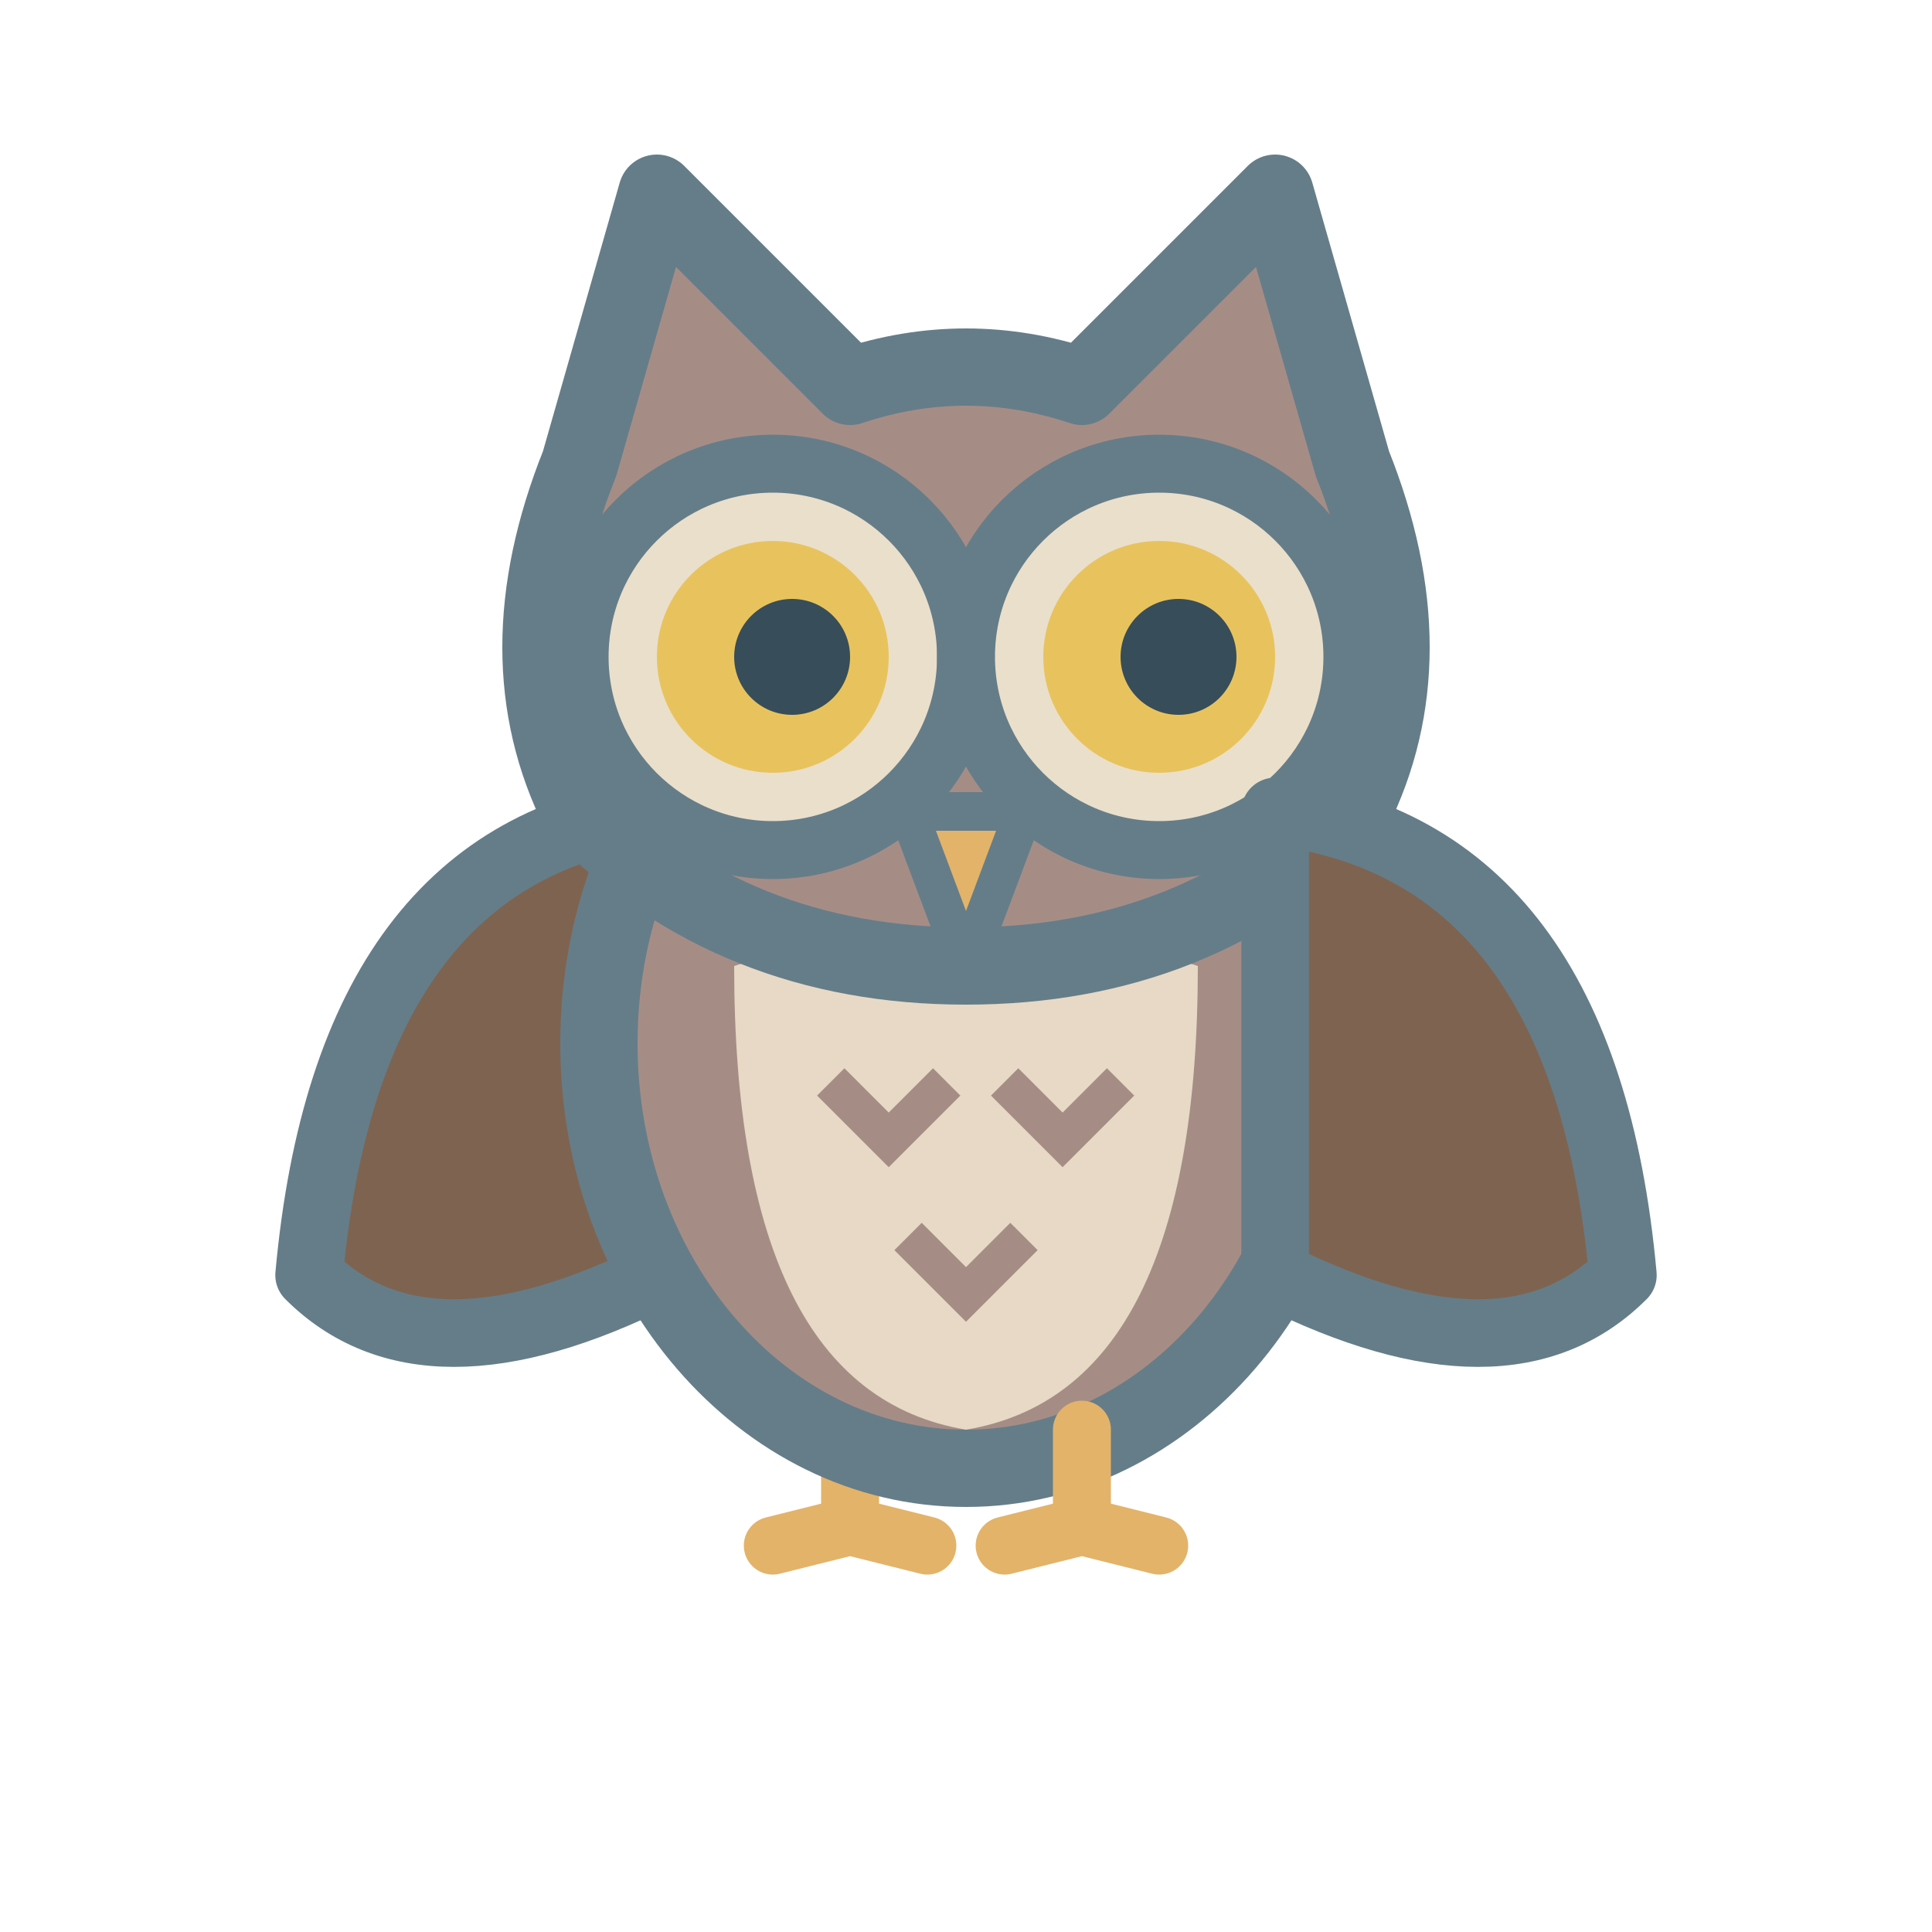
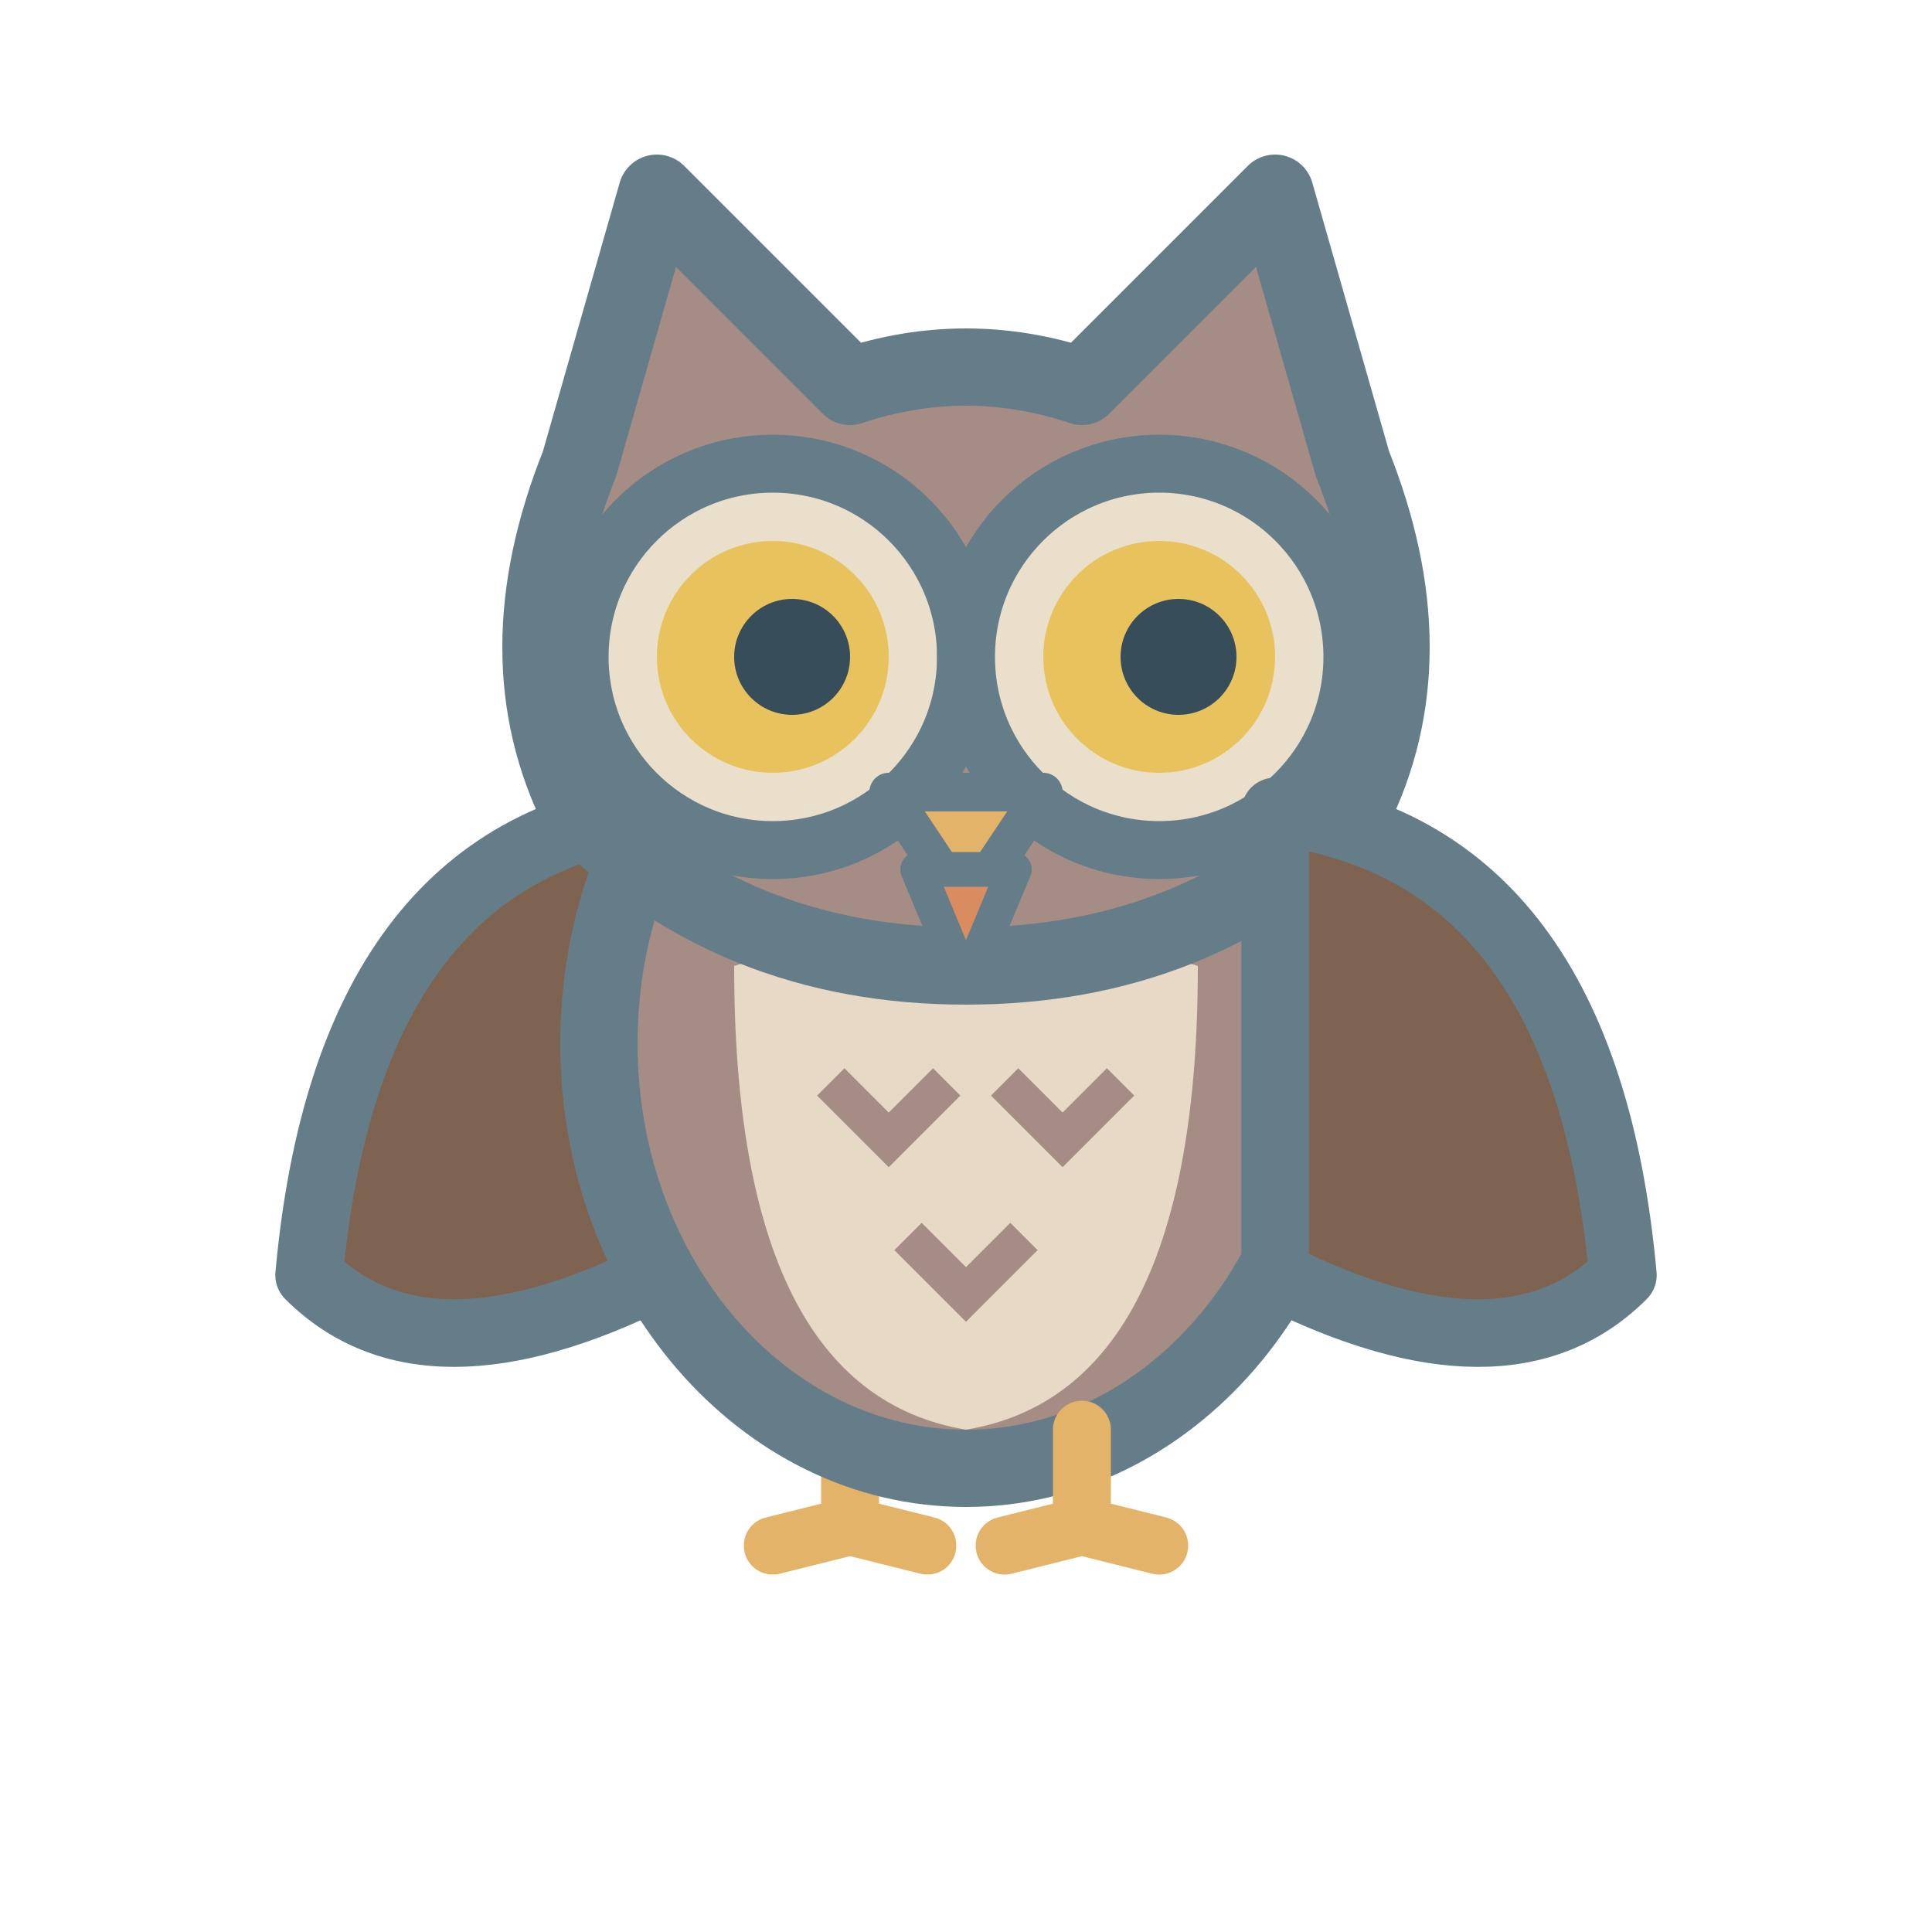
<svg xmlns="http://www.w3.org/2000/svg" viewBox="0 0 100 100">
  <g data-part="wing-l" data-pivot="33 44">
    <path d="M34 42Q18 44 16 66Q22 72 34 66Z" fill="#7E6450" stroke="#657D89" stroke-linejoin="round" stroke-linecap="round" stroke-width="3.5" />
  </g>
  <g data-part="leg-l" data-pivot="44 74">
    <path d="M44 74v5M40 80l4-1 4 1" fill="none" stroke="#E3B36A" stroke-width="3" stroke-linecap="round" />
  </g>
  <g data-part="body" data-pivot="50 54">
    <ellipse cx="50" cy="54" rx="19" ry="22" fill="#A58D86" stroke="#657D89" stroke-linejoin="round" stroke-linecap="round" stroke-width="4" />
    <path d="M38 50Q50 46 62 50Q62 72 50 74Q38 72 38 50Z" fill="#E7D9C5" />
    <path d="M43 56l3 3 3-3M52 56l3 3 3-3M47 64l3 3 3-3" fill="none" stroke="#A58D86" stroke-width="2" />
  </g>
  <g data-part="head" data-pivot="50 48">
    <path d="M30 24 34 10 44 20Q50 18 56 20L66 10 70 24Q74 34 70 42Q62 50 50 50Q38 50 30 42Q26 34 30 24Z" fill="#A58D86" stroke="#657D89" stroke-linejoin="round" stroke-linecap="round" stroke-width="4" />
    <circle cx="40" cy="34" r="10" fill="#EADFCB" stroke="#657D89" stroke-linejoin="round" stroke-linecap="round" stroke-width="3" />
    <circle cx="60" cy="34" r="10" fill="#EADFCB" stroke="#657D89" stroke-linejoin="round" stroke-linecap="round" stroke-width="3" />
-     <path d="M47 42 50 50 53 42Z" fill="#E3B36A" stroke="#657D89" stroke-linejoin="round" stroke-linecap="round" stroke-width="2" />
+     <path d="M46 41 50 47 54 41Z" fill="#E3B36A" stroke="#657D89" stroke-linejoin="round" stroke-linecap="round" stroke-width="2" />
  </g>
  <g data-part="eye-l" data-pivot="40 34">
    <circle cx="40" cy="34" r="6" fill="#E8C35D" />
    <circle cx="41" cy="34" r="3" fill="#374D59" />
  </g>
  <g data-part="eye-r" data-pivot="60 34">
    <circle cx="60" cy="34" r="6" fill="#E8C35D" />
    <circle cx="61" cy="34" r="3" fill="#374D59" />
  </g>
+   <g data-part="mouth" data-pivot="50 45">
+     <path d="M47.5 45 50 51 52.5 45Z" fill="#D98C5F" stroke="#657D89" stroke-linejoin="round" stroke-linecap="round" stroke-width="1.8" />
+   </g>
  <g data-part="leg-r" data-pivot="56 74">
    <path d="M56 74v5M52 80l4-1 4 1" fill="none" stroke="#E3B36A" stroke-width="3" stroke-linecap="round" />
  </g>
  <g data-part="wing-r" data-pivot="67 44">
    <path d="M66 42Q82 44 84 66Q78 72 66 66Z" fill="#7E6450" stroke="#657D89" stroke-linejoin="round" stroke-linecap="round" stroke-width="3.5" />
  </g>
</svg>
